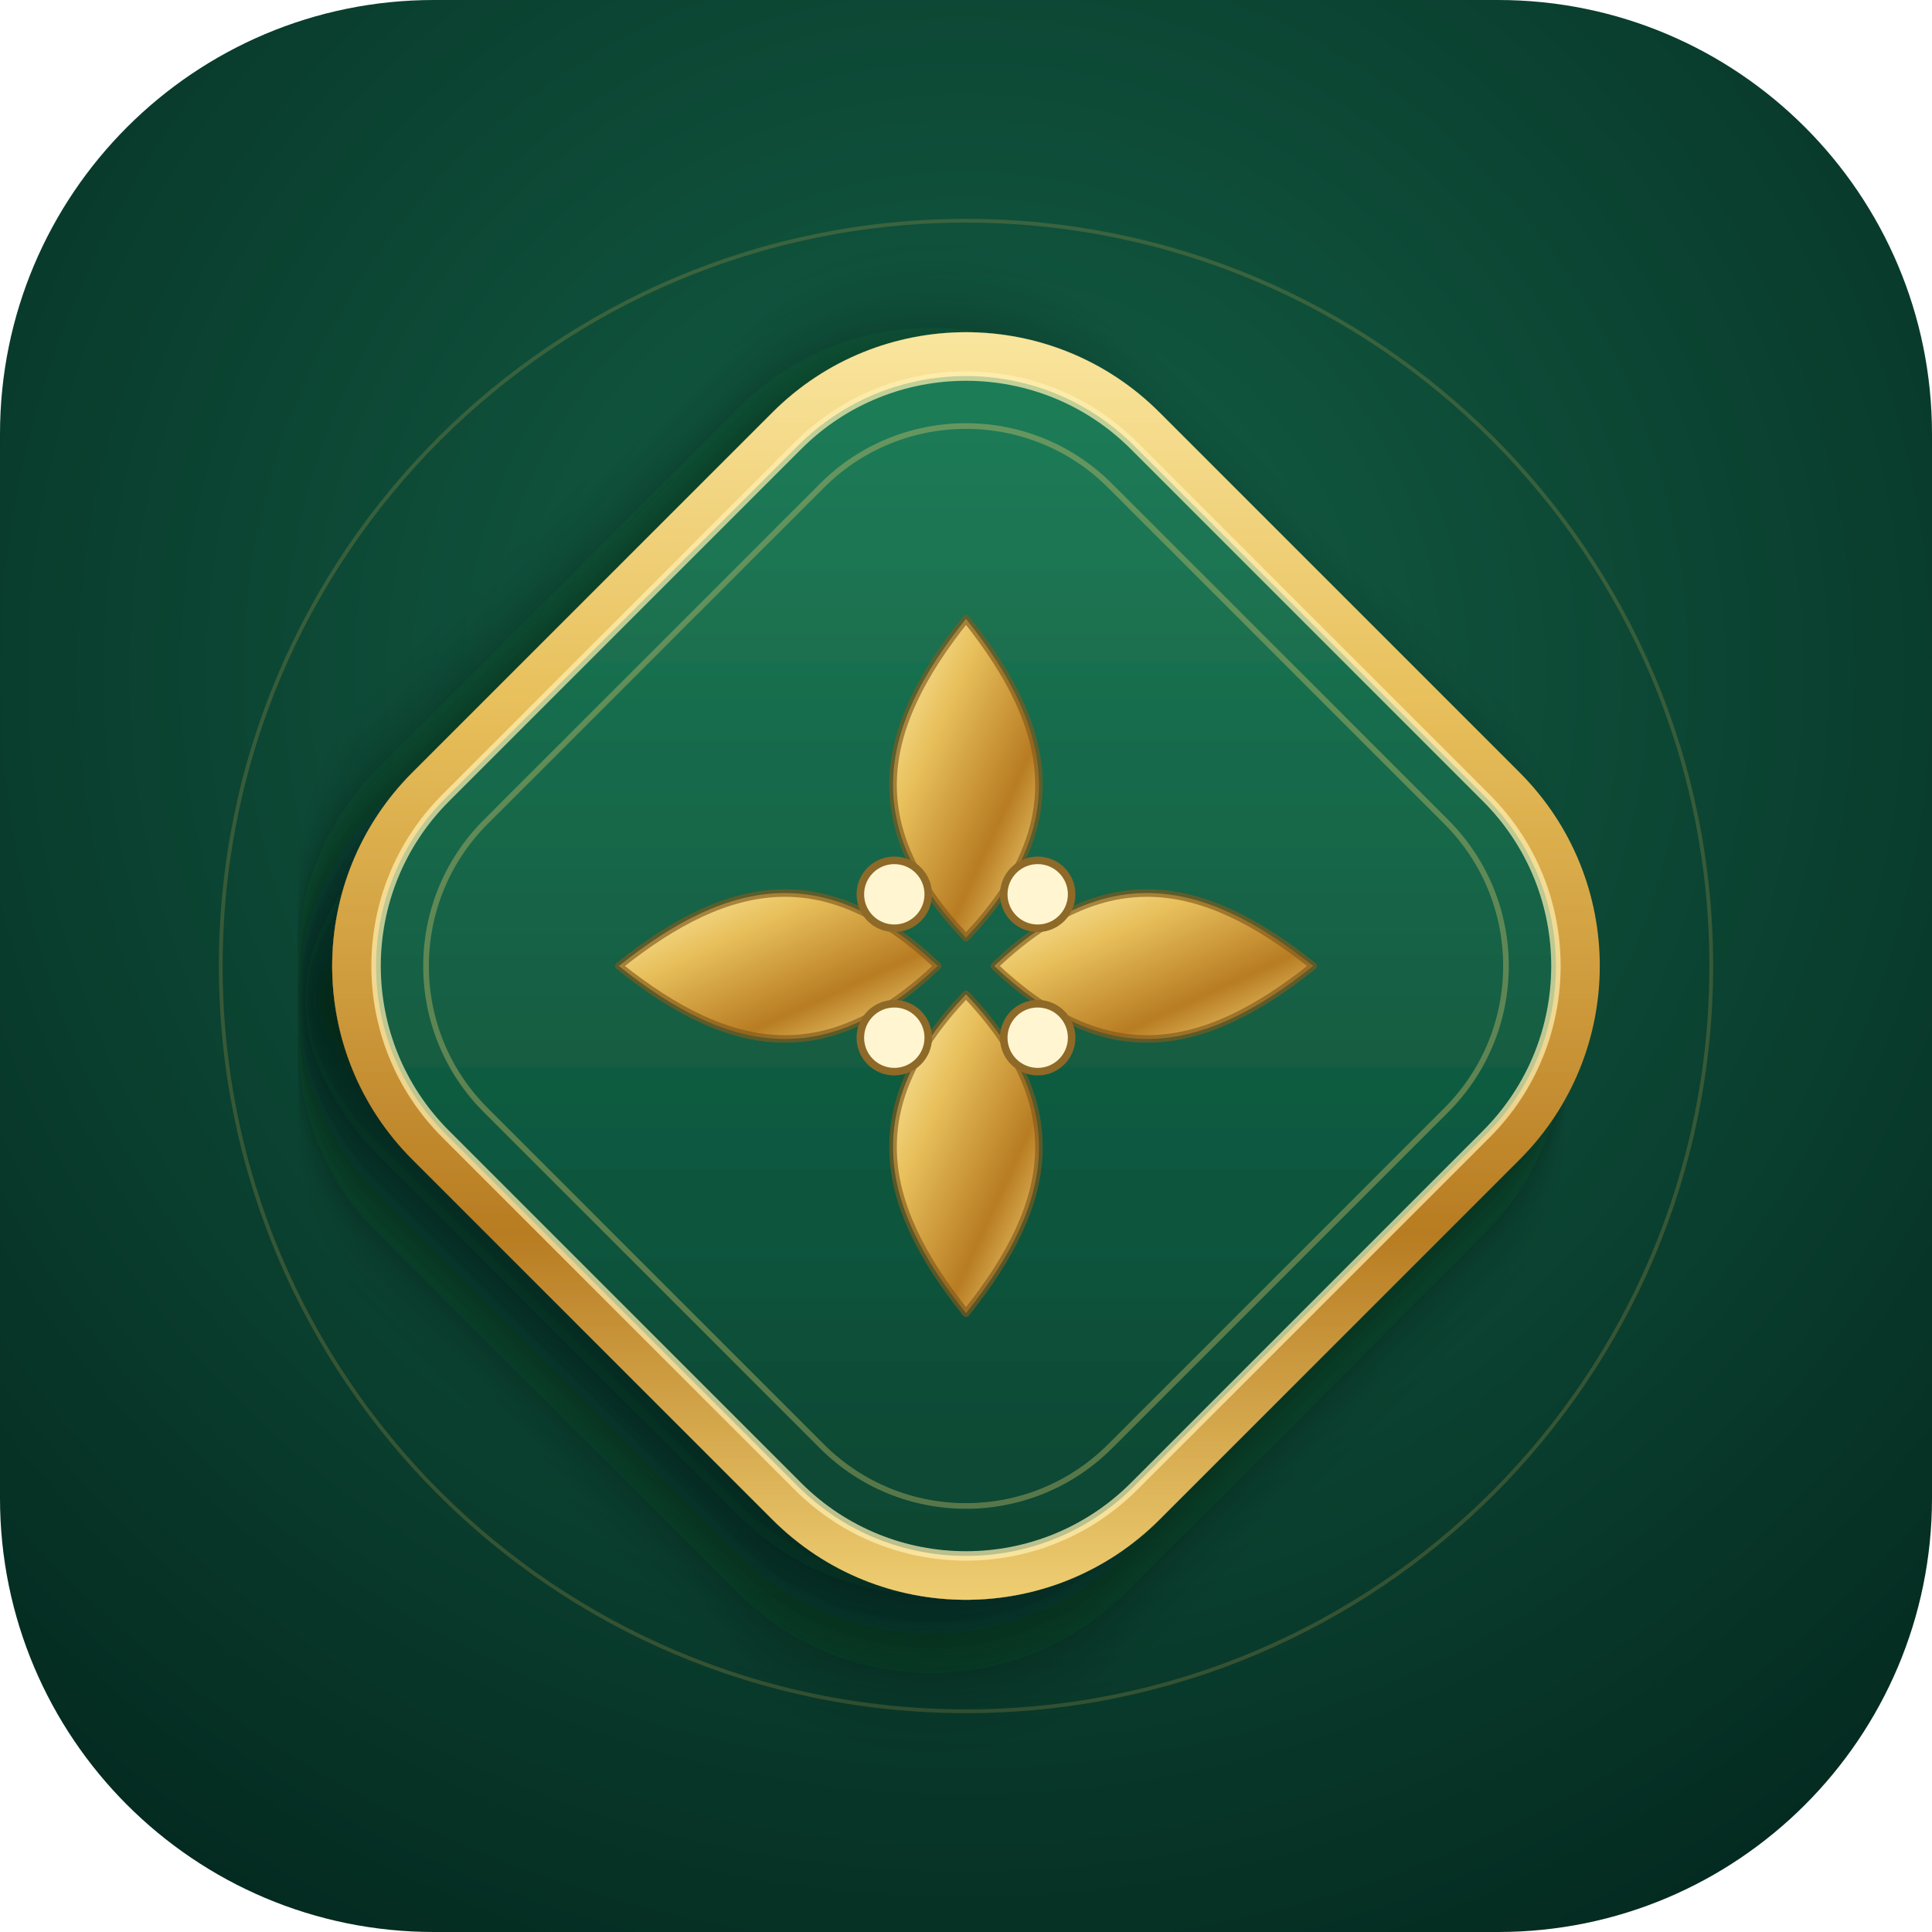
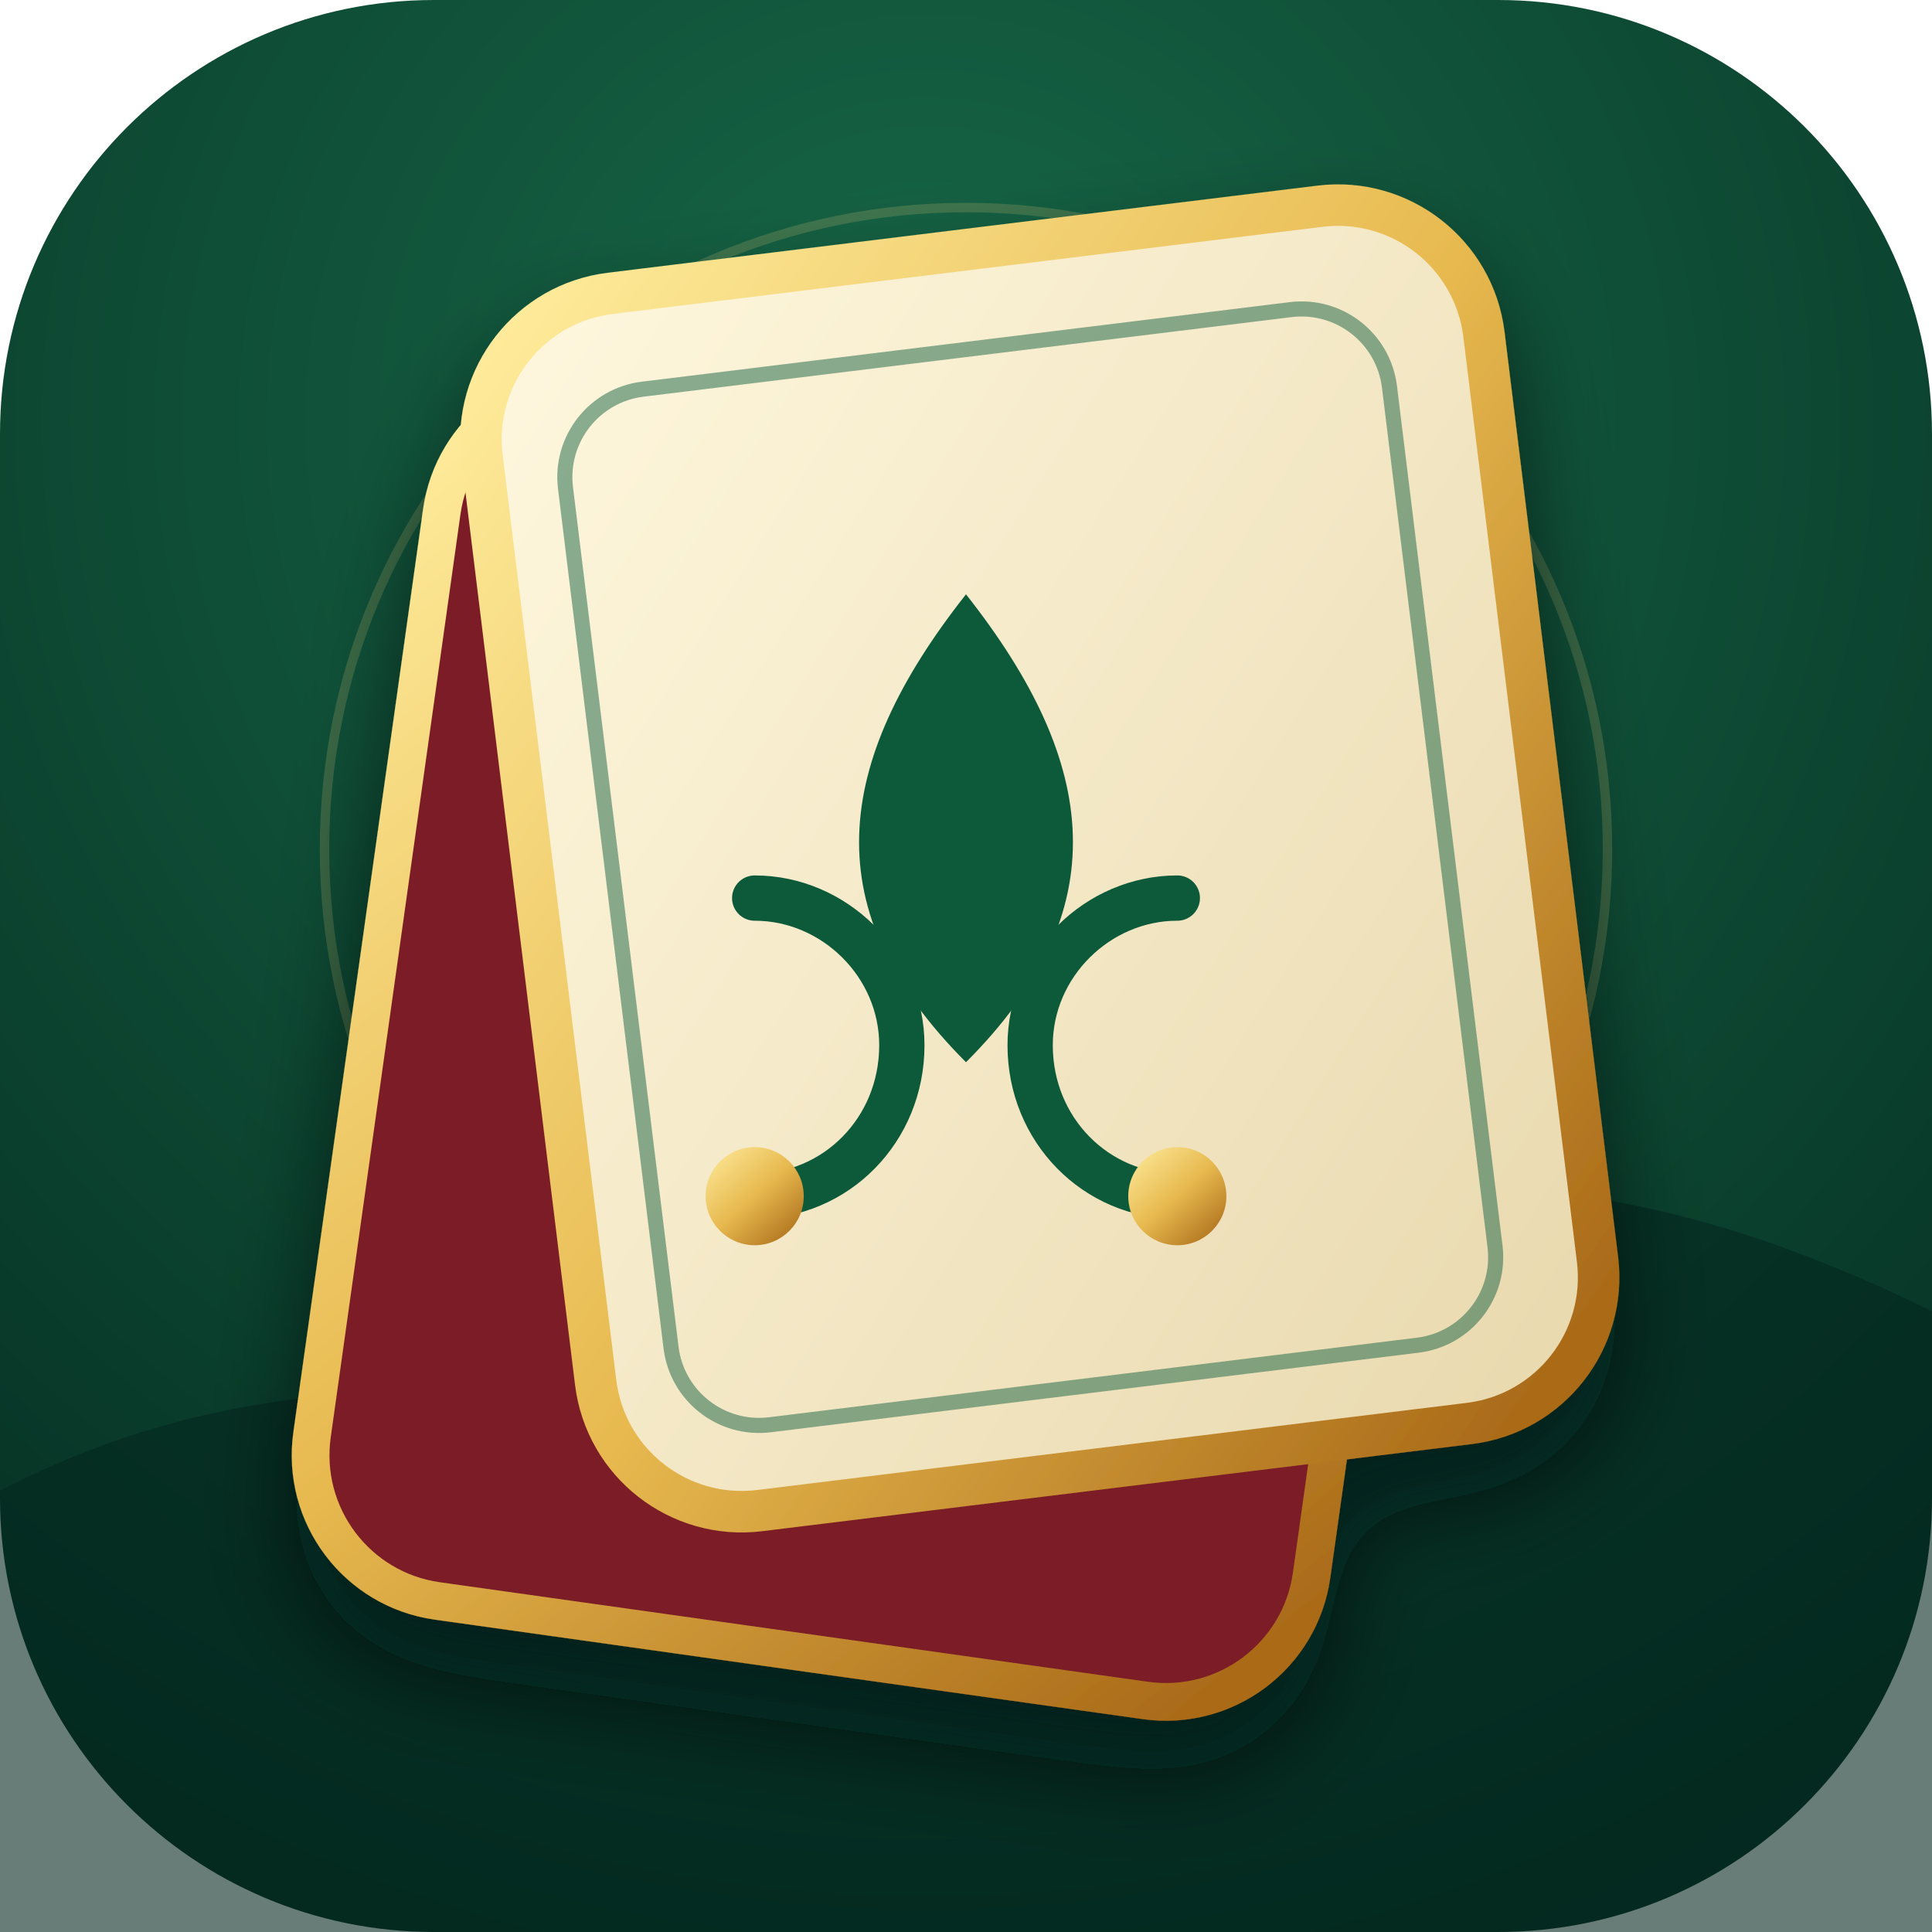
<svg xmlns="http://www.w3.org/2000/svg" width="1024" height="1024" viewBox="0 0 1024 1024">
  <defs>
-     <radialGradient id="bg" cx="50%" cy="35%" r="78%">
-       <stop stop-color="#146247" />
-       <stop offset="1" stop-color="#03271E" />
+     <radialGradient id="green" cx="48%" cy="22%" r="88%">
+       <stop stop-color="#176848" />
+       <stop offset="1" stop-color="#042b20" />
    </radialGradient>
-     <linearGradient id="gold" x1="0" y1="0" x2="1" y2="1">
-       <stop stop-color="#FFF1B2" />
-       <stop offset=".32" stop-color="#E8C05C" />
-       <stop offset=".68" stop-color="#B87C22" />
-       <stop offset="1" stop-color="#FFE78B" />
+     <linearGradient id="cream" x1="0" y1="0" x2="1" y2="1">
+       <stop stop-color="#fff8df" />
+       <stop offset="1" stop-color="#e8d8ad" />
    </linearGradient>
-     <linearGradient id="tile" x1="0" y1="0" x2="1" y2="1">
-       <stop stop-color="#21815B" />
-       <stop offset="1" stop-color="#06412F" />
+     <linearGradient id="gold" x1="0" y1="0" x2=".9" y2="1">
+       <stop stop-color="#ffed9e" />
+       <stop offset=".52" stop-color="#e7b94f" />
+       <stop offset="1" stop-color="#aa6b19" />
    </linearGradient>
    <filter id="shadow" x="-30%" y="-30%" width="160%" height="170%">
-       <feDropShadow dx="0" dy="26" stdDeviation="22" flood-color="#001A13" flood-opacity=".7" />
+       <feDropShadow dx="0" dy="28" stdDeviation="25" flood-color="#00180f" flood-opacity=".62" />
    </filter>
  </defs>
-   <rect width="1024" height="1024" rx="230" fill="url(#bg)" />
-   <circle cx="512" cy="512" r="395" fill="none" stroke="#D4AC50" stroke-opacity=".22" stroke-width="2" />
-   <g filter="url(#shadow)" transform="rotate(45 512 512)">
-     <rect x="232" y="232" width="560" height="560" rx="145" fill="url(#gold)" />
-     <rect x="254" y="254" width="516" height="516" rx="126" fill="url(#tile)" stroke="#FFF0B2" stroke-opacity=".72" stroke-width="5" />
-     <rect x="278" y="278" width="468" height="468" rx="108" fill="none" stroke="#DCC36E" stroke-opacity=".38" stroke-width="3" />
-   </g>
-   <g fill="url(#gold)" stroke="#81591D" stroke-opacity=".65" stroke-width="4" stroke-linejoin="round">
-     <path d="M512 328c-48 60-55 111 0 169 55-58 48-109 0-169Z" />
-     <path d="M696 512c-60-48-111-55-169 0 58 55 109 48 169 0Z" />
-     <path d="M512 696c48-60 55-111 0-169-55 58-48 109 0 169Z" />
-     <path d="M328 512c60 48 111 55 169 0-58-55-109-48-169 0Z" />
-   </g>
-   <g fill="#FFF5D1" stroke="#8E6928" stroke-width="4">
-     <circle cx="474" cy="474" r="18" />
-     <circle cx="550" cy="474" r="18" />
-     <circle cx="474" cy="550" r="18" />
-     <circle cx="550" cy="550" r="18" />
+   <rect width="1024" height="1024" rx="230" fill="url(#green)" />
+   <path d="M0 790c210-108 360-2 533-93 167-88 310-91 491-2v329H0z" fill="#04271e" opacity=".6" />
+   <circle cx="512" cy="450" r="340" fill="none" stroke="#e9ca79" stroke-opacity=".2" stroke-width="5" />
+   <g filter="url(#shadow)">
+     <rect x="245" y="194" width="535" height="650" rx="78" transform="rotate(8 245 194)" fill="#7c1d26" stroke="url(#gold)" stroke-width="20" />
+     <rect x="246" y="165" width="535" height="650" rx="78" transform="rotate(-7 246 165)" fill="url(#cream)" stroke="url(#gold)" stroke-width="22" />
+     <rect x="294" y="212" width="440" height="553" rx="47" transform="rotate(-7 294 212)" fill="none" stroke="#176343" stroke-opacity=".5" stroke-width="8" />
+     <path d="M512 315c-71 90-80 168 0 248 80-80 71-158 0-248Z" fill="#0e5a3b" />
+     <path d="M512 364v302" stroke="url(#gold)" stroke-width="22" stroke-linecap="round" />
+     <path d="M400 476c42 0 78 35 78 78 0 45-35 80-78 80m224-158c-42 0-78 35-78 78 0 45 35 80 78 80" fill="none" stroke="#0e5a3b" stroke-width="24" stroke-linecap="round" />
+     <circle cx="400" cy="634" r="26" fill="url(#gold)" />
+     <circle cx="624" cy="634" r="26" fill="url(#gold)" />
  </g>
</svg>
